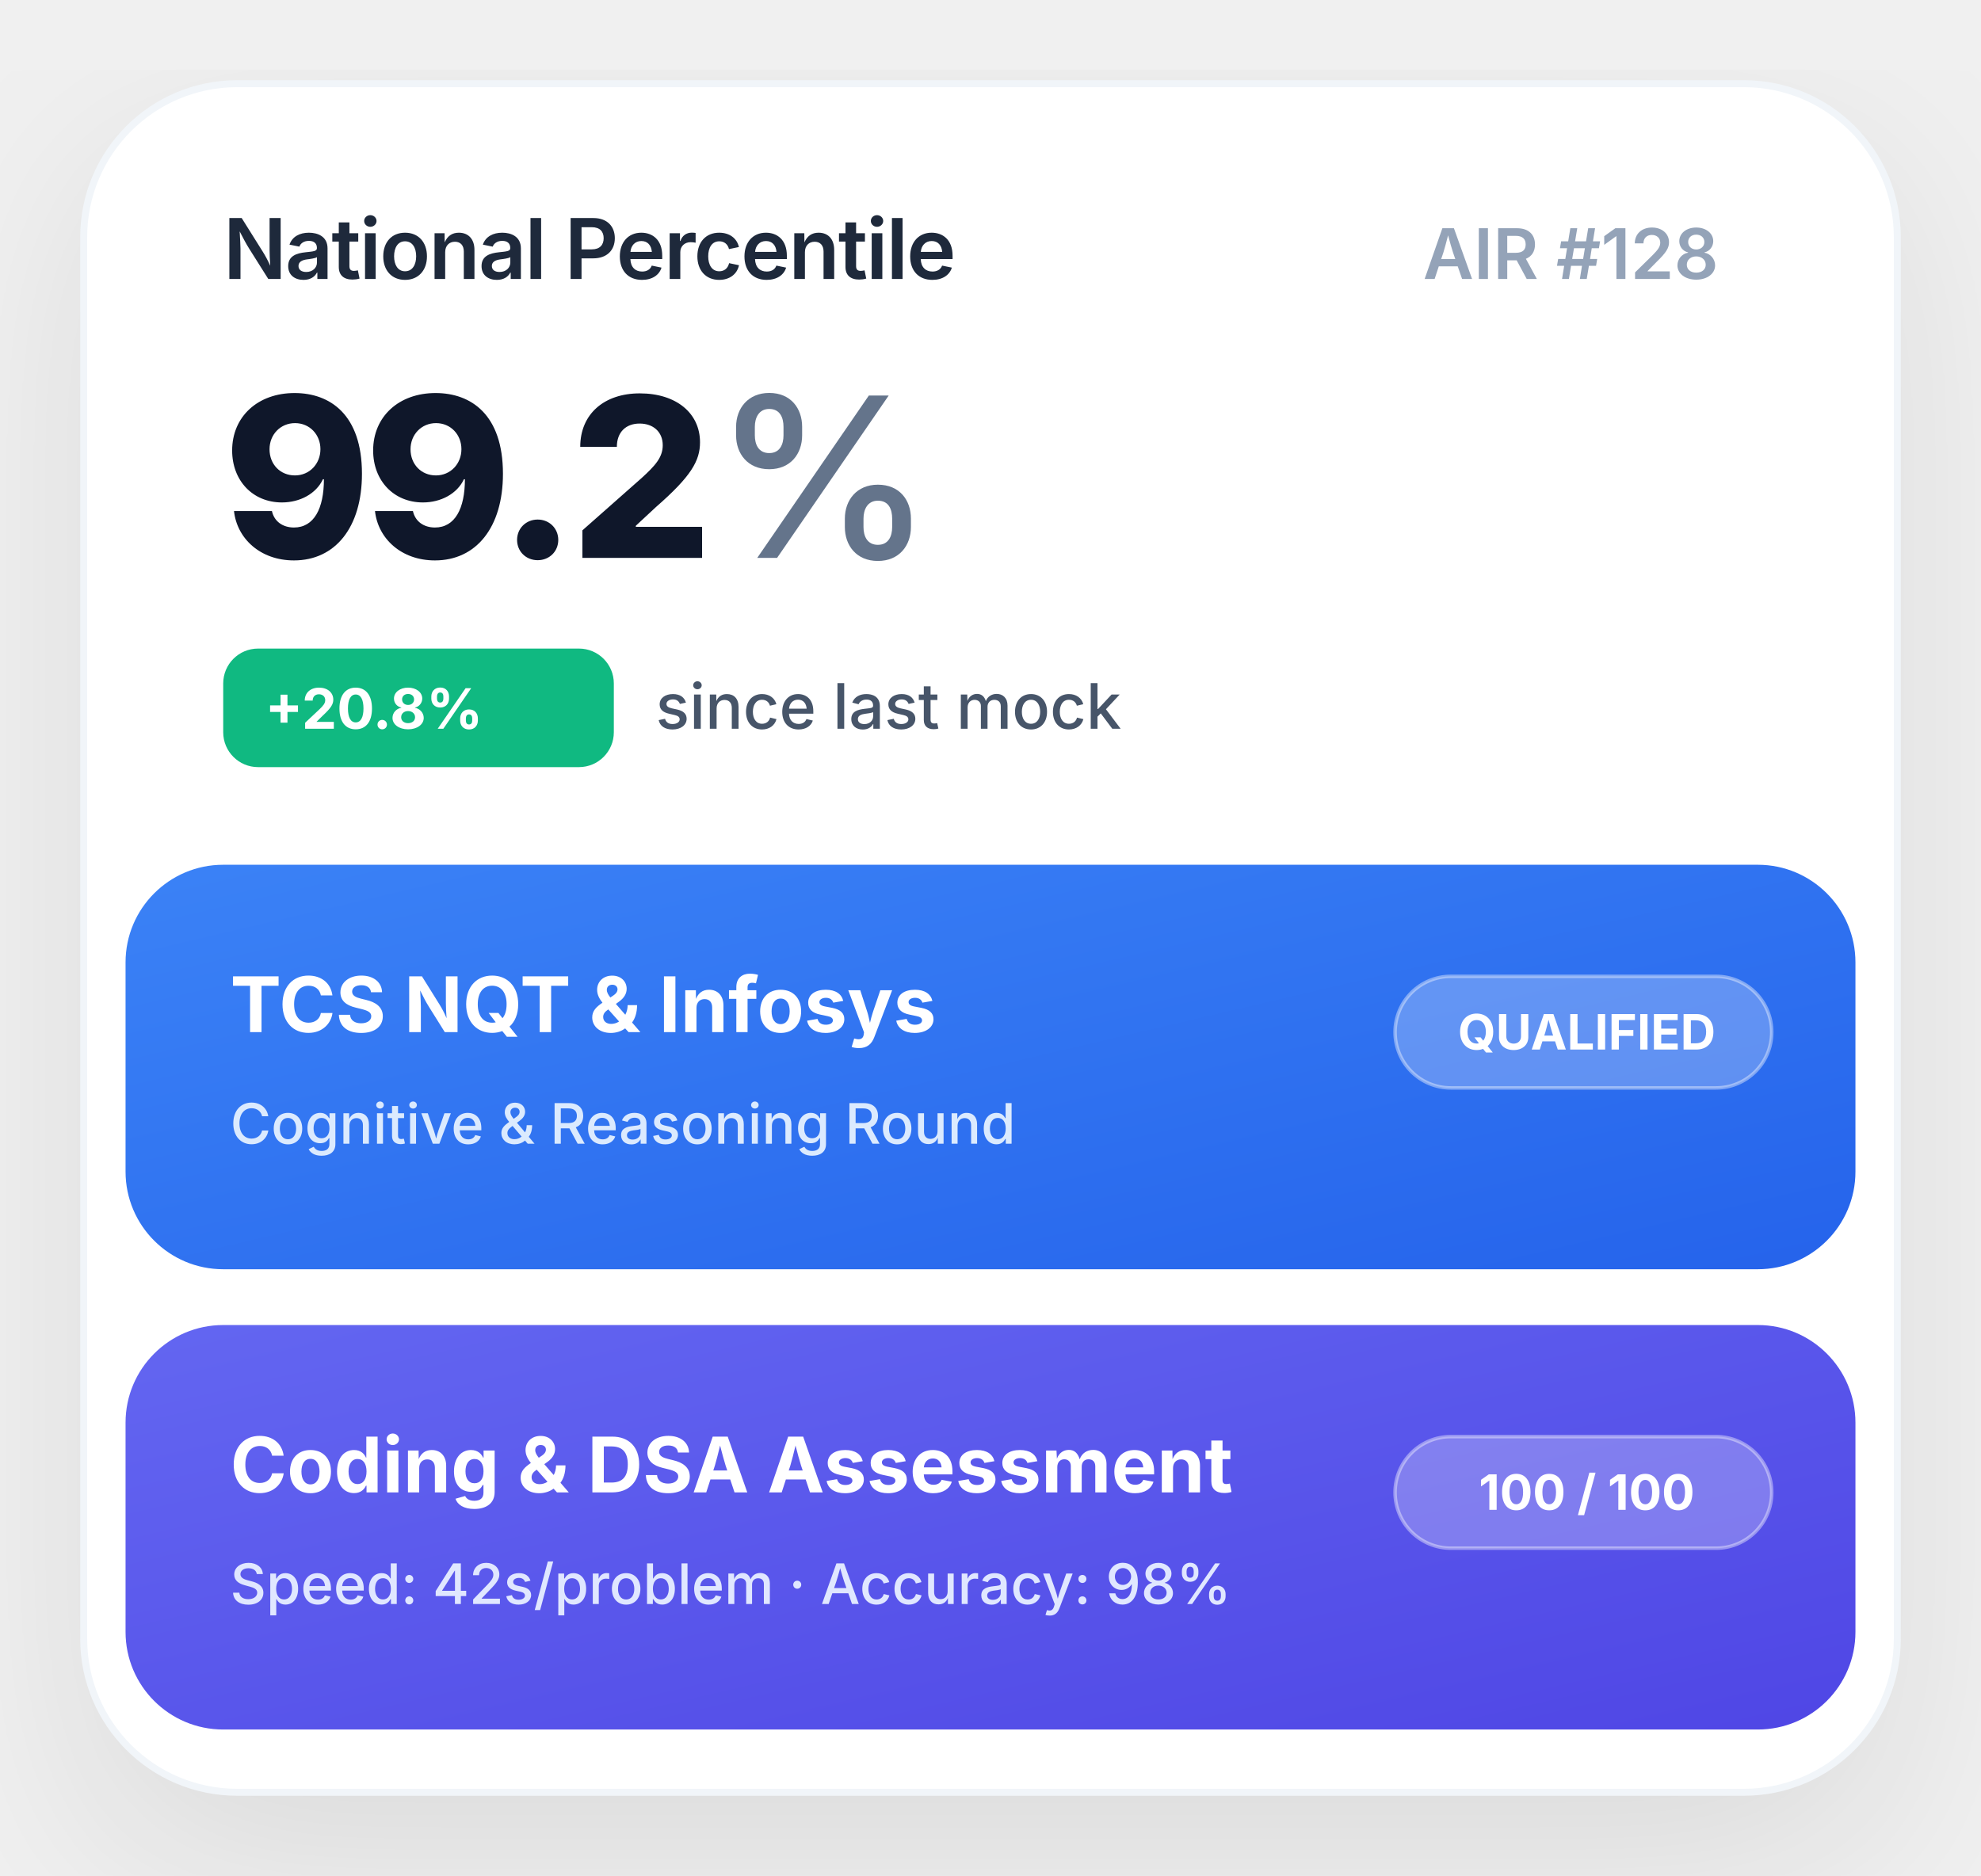
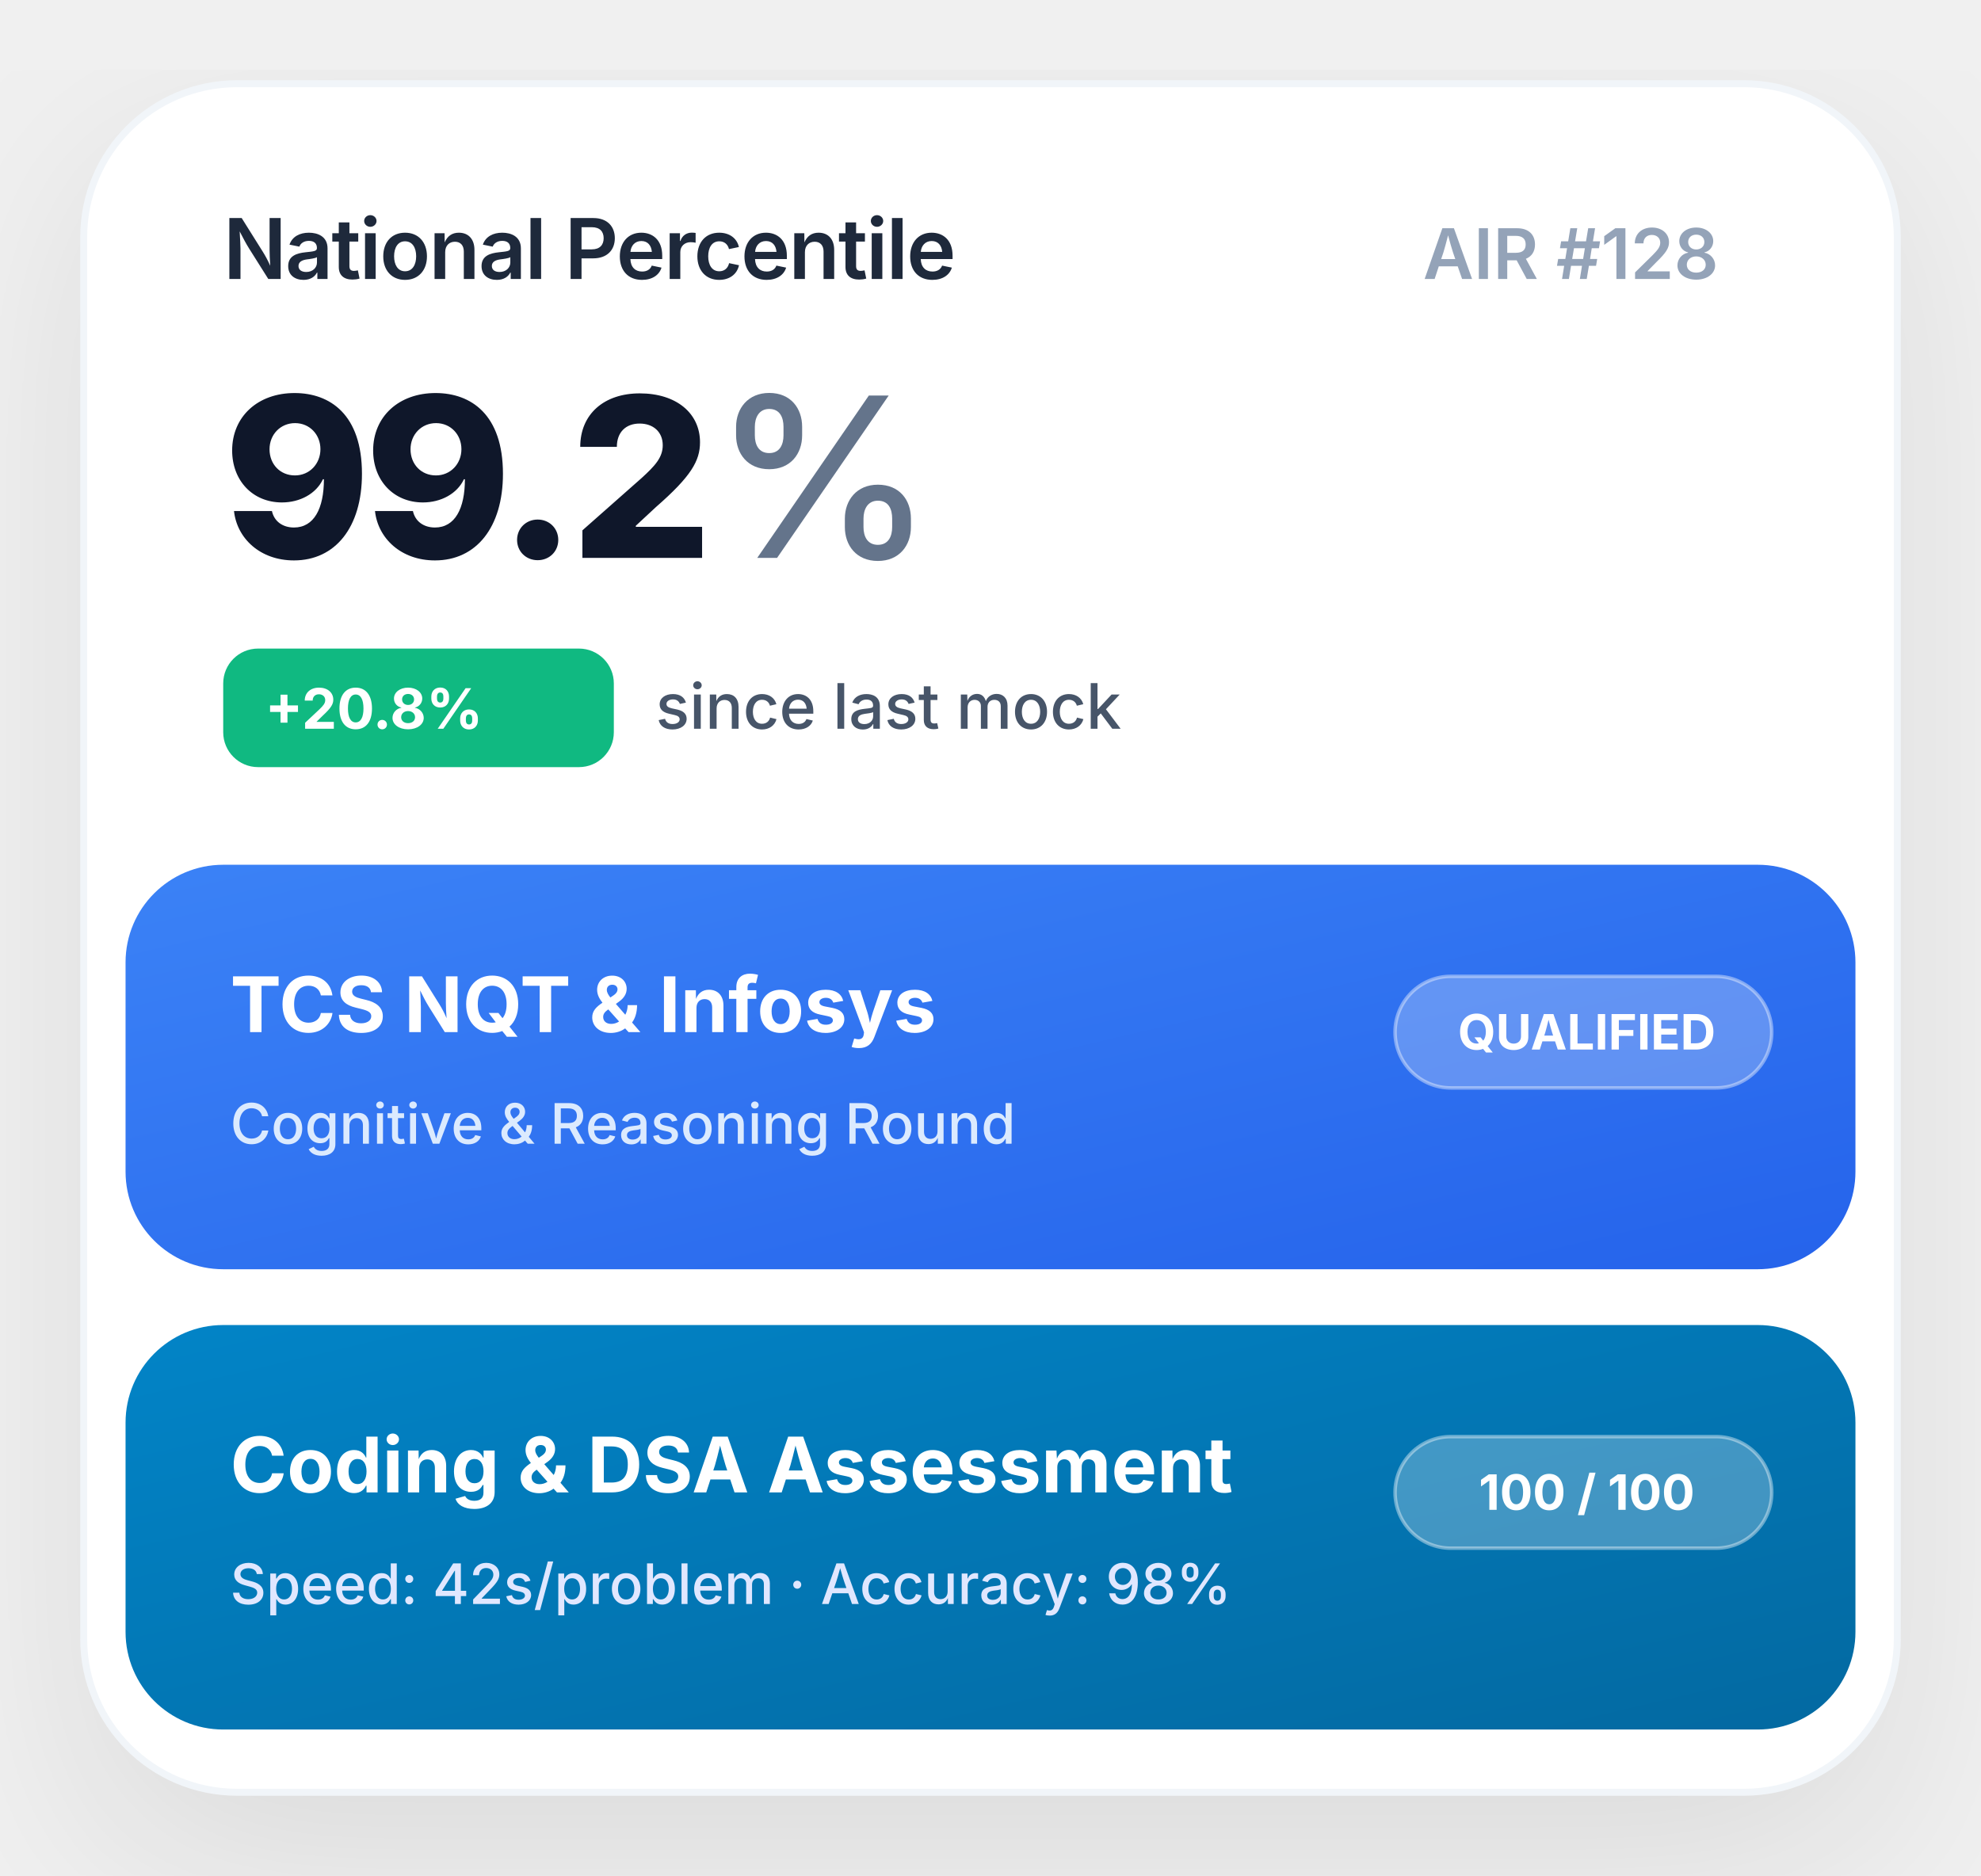
<svg xmlns="http://www.w3.org/2000/svg" viewBox="0 0 568 538" width="568" height="538" fill="none">
  <defs>
    <filter id="percentileCardShadow" x="0" y="0" width="568" height="538" filterUnits="userSpaceOnUse" color-interpolation-filters="sRGB">
      <feDropShadow dx="0" dy="20" stdDeviation="30" flood-color="rgba(15, 23, 42, 0.09)" />
    </filter>
    <linearGradient id="cardGrad1" x1="0" y1="0" x2="1" y2="1">
      <stop offset="0%" stop-color="#3B82F6" />
      <stop offset="100%" stop-color="#2563EB" />
    </linearGradient>
    <linearGradient id="cardGrad2" x1="0" y1="0" x2="1" y2="1">
-       <stop offset="0%" stop-color="#6366F1" />
-       <stop offset="100%" stop-color="#4F46E5" />
+       <stop offset="0%" stop-color="#0284C7" />
+       <stop offset="100%" stop-color="#0369A1" />
    </linearGradient>
  </defs>
  <rect x="24" y="24" width="520" height="490" rx="44" fill="#FFFFFF" filter="url(#percentileCardShadow)" />
  <rect x="24" y="24" width="520" height="490" rx="44" stroke="#F1F5F9" stroke-width="2" />
  <text x="64" y="80" fill="#1E293B" font-family="-apple-system, BlinkMacSystemFont, 'Inter', 'Geist', sans-serif" font-size="24" font-weight="600" letter-spacing="-0.02em">National Percentile</text>
  <text x="408" y="80" fill="#94A3B8" font-family="-apple-system, BlinkMacSystemFont, 'Inter', 'Geist', sans-serif" font-size="20" font-weight="600">AIR #128</text>
  <text x="64" y="160" fill="#0F172A" font-family="-apple-system, BlinkMacSystemFont, 'Inter', 'Geist', sans-serif" font-size="64" font-weight="800" letter-spacing="-0.03em">99.2<tspan fill="#64748B" font-weight="500">%</tspan>
  </text>
  <rect x="64" y="186" width="112" height="34" rx="10" fill="#10B981" />
  <text x="76" y="209" fill="#FFFFFF" font-family="-apple-system, BlinkMacSystemFont, 'Inter', 'Geist', sans-serif" font-size="16" font-weight="700">+20.8%</text>
  <text x="188" y="209" fill="#475569" font-family="-apple-system, BlinkMacSystemFont, 'Inter', 'Geist', sans-serif" font-size="18" font-weight="500">since last mock</text>
  <rect x="36" y="248" width="496" height="116" rx="28" fill="url(#cardGrad1)" />
  <text x="66" y="296" fill="#FFFFFF" font-family="-apple-system, BlinkMacSystemFont, 'Inter', 'Geist', sans-serif" font-size="22" font-weight="700">TCS NQT &amp; Infosys</text>
  <text x="66" y="328" fill="#DBEAFE" font-family="-apple-system, BlinkMacSystemFont, 'Inter', 'Geist', sans-serif" font-size="16" font-weight="500">Cognitive &amp; Reasoning Round</text>
  <rect x="400" y="280" width="108" height="32" rx="16" fill="rgba(255, 255, 255, 0.25)" stroke="rgba(255, 255, 255, 0.4)" stroke-width="1" />
  <text x="418" y="301" fill="#FFFFFF" font-family="-apple-system, BlinkMacSystemFont, 'Inter', 'Geist', sans-serif" font-size="14" font-weight="700">QUALIFIED</text>
  <rect x="36" y="380" width="496" height="116" rx="28" fill="url(#cardGrad2)" />
  <text x="66" y="428" fill="#FFFFFF" font-family="-apple-system, BlinkMacSystemFont, 'Inter', 'Geist', sans-serif" font-size="22" font-weight="700">Coding &amp; DSA Assessment</text>
  <text x="66" y="460" fill="#E0E7FF" font-family="-apple-system, BlinkMacSystemFont, 'Inter', 'Geist', sans-serif" font-size="16" font-weight="500">Speed: 42s/problem · Accuracy: 98%</text>
  <rect x="400" y="412" width="108" height="32" rx="16" fill="rgba(255, 255, 255, 0.25)" stroke="rgba(255, 255, 255, 0.4)" stroke-width="1" />
  <text x="424" y="433" fill="#FFFFFF" font-family="-apple-system, BlinkMacSystemFont, 'Inter', 'Geist', sans-serif" font-size="14" font-weight="700">100 / 100</text>
</svg>
